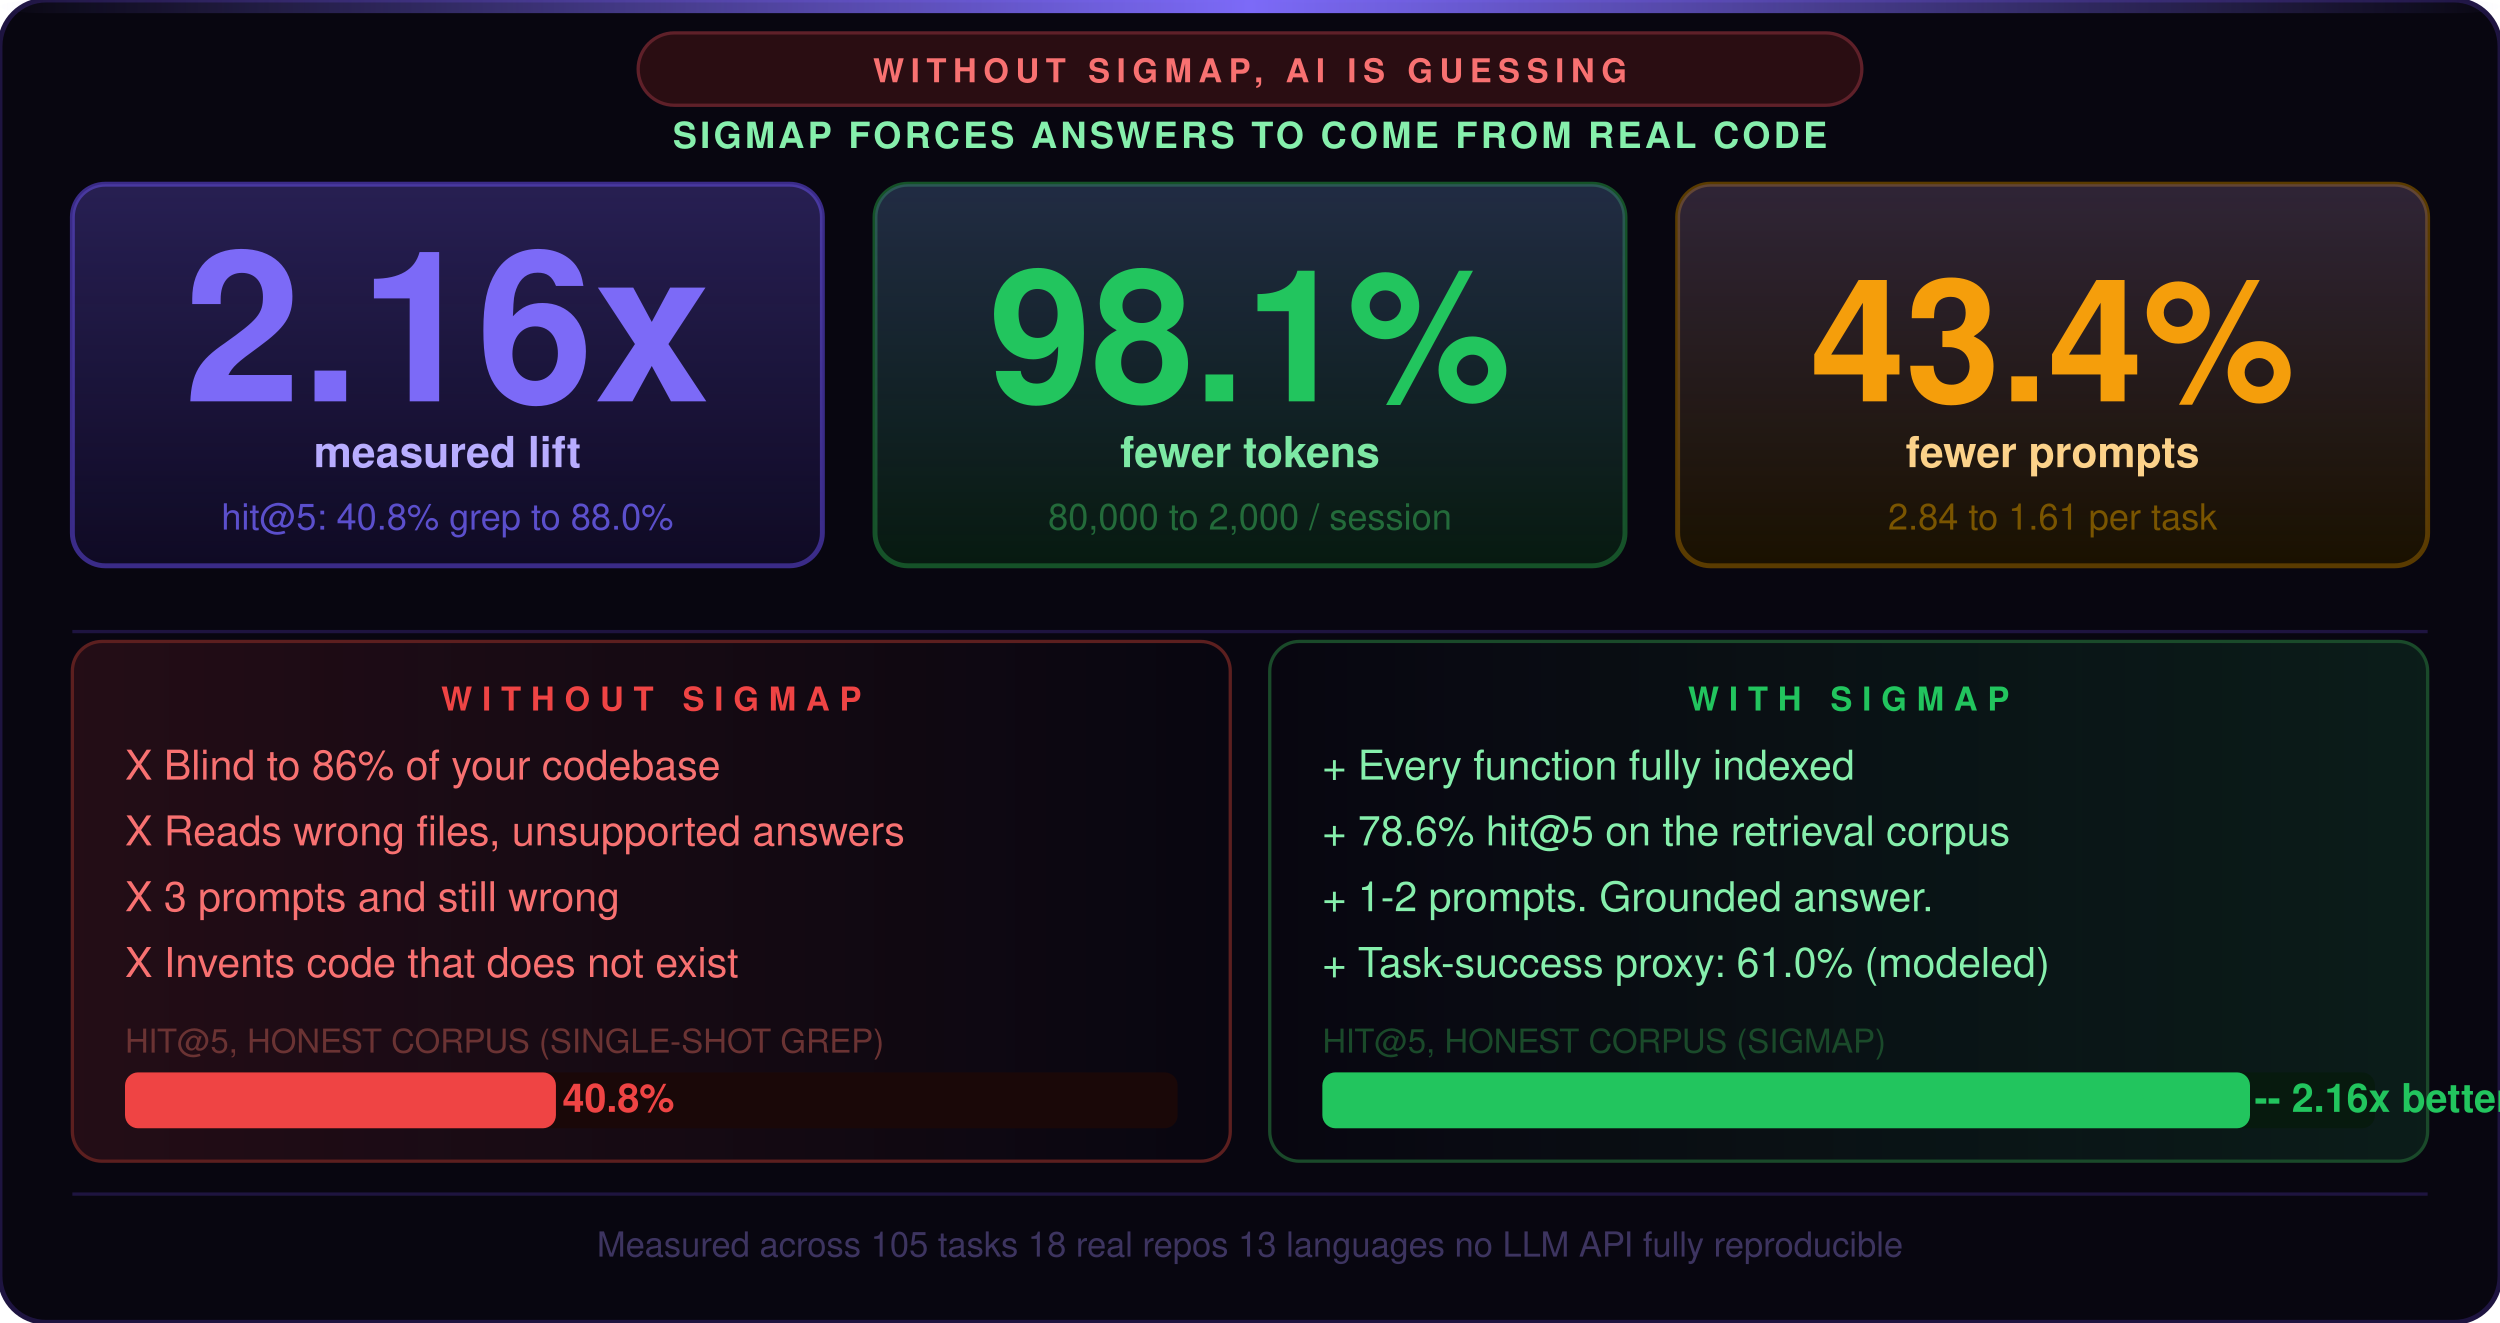
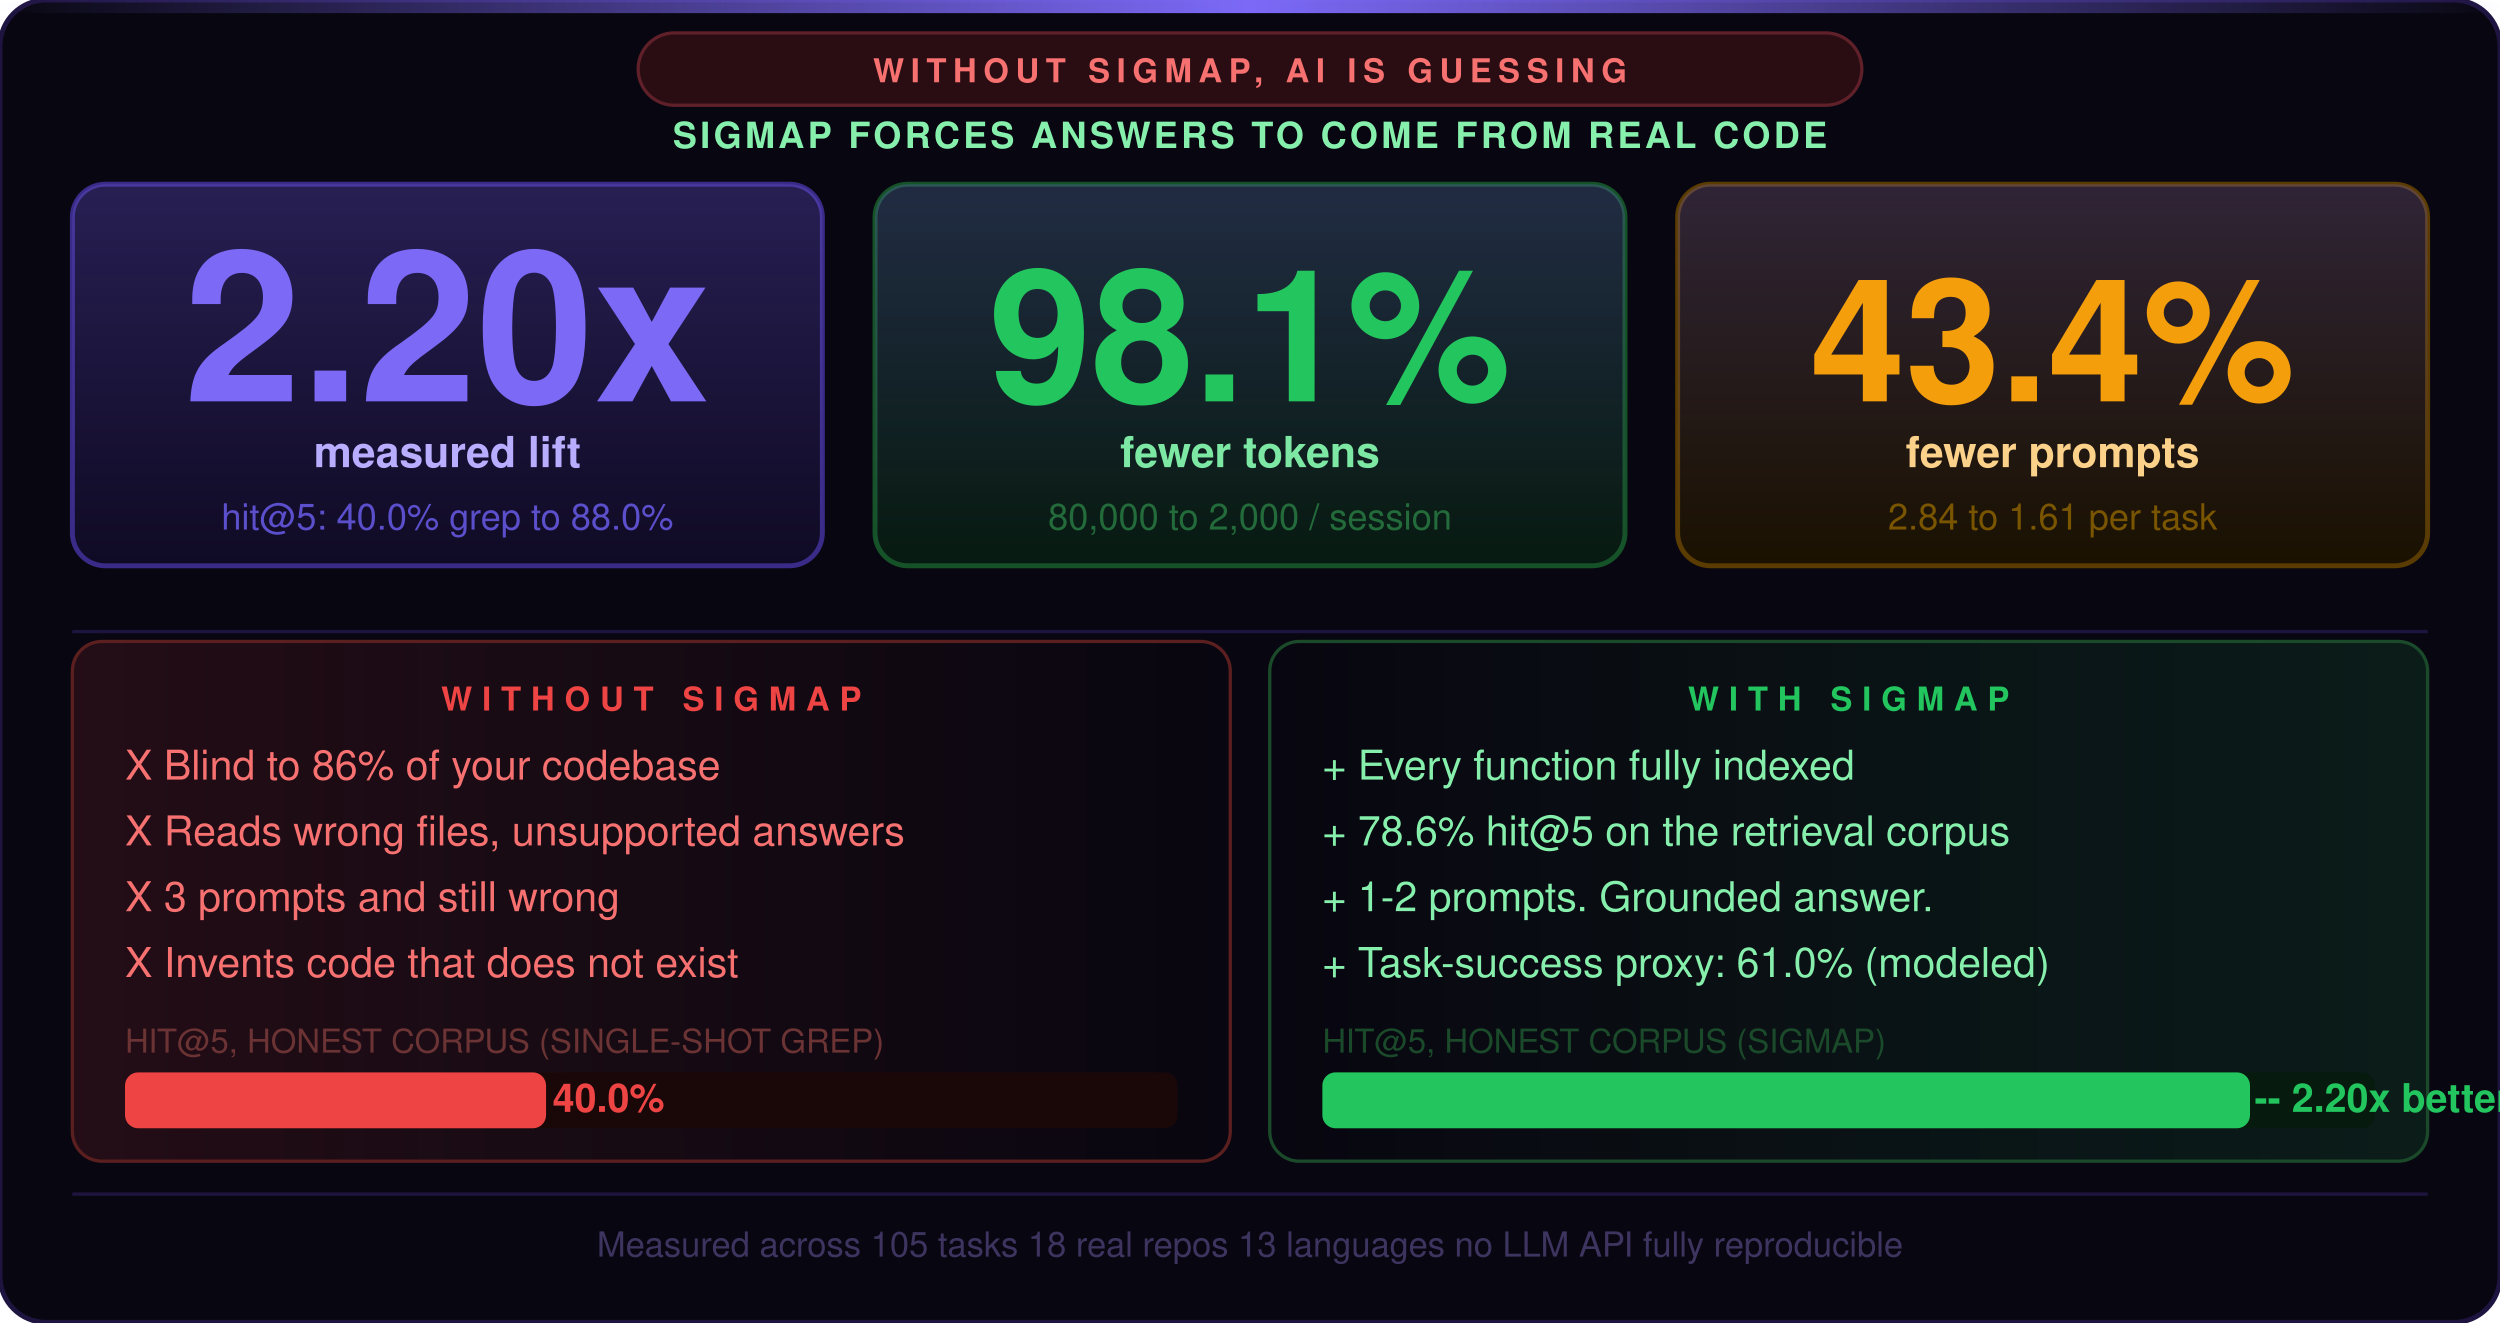
<svg xmlns="http://www.w3.org/2000/svg" viewBox="0 0 760 402" width="760" height="402" font-family="-apple-system,BlinkMacSystemFont,'Segoe UI',Helvetica,Arial,sans-serif">
  <rect width="760" height="402" fill="#080610" rx="14" />
  <rect width="760" height="402" fill="none" stroke="#1e1440" stroke-width="1.5" rx="14" />
  <defs>
    <linearGradient id="topglow" x1="0" x2="1" y1="0" y2="0">
      <stop offset="0%" stop-color="#7c6af7" stop-opacity="0" />
      <stop offset="50%" stop-color="#7c6af7" stop-opacity="1" />
      <stop offset="100%" stop-color="#7c6af7" stop-opacity="0" />
    </linearGradient>
    <linearGradient id="cardglow" x1="0" x2="0" y1="0" y2="1">
      <stop offset="0%" stop-color="#7c6af7" stop-opacity="0.22" />
      <stop offset="100%" stop-color="#7c6af7" stop-opacity="0" />
    </linearGradient>
    <linearGradient id="redglow" x1="0" x2="1" y1="0" y2="0">
      <stop offset="0%" stop-color="#ef4444" stop-opacity="0.12" />
      <stop offset="100%" stop-color="#ef4444" stop-opacity="0" />
    </linearGradient>
    <linearGradient id="greenglow" x1="0" x2="1" y1="0" y2="0">
      <stop offset="0%" stop-color="#22c55e" stop-opacity="0" />
      <stop offset="100%" stop-color="#22c55e" stop-opacity="0.12" />
    </linearGradient>
  </defs>
  <rect x="0" y="0" width="760" height="4" fill="url(#topglow)" rx="14" />
  <rect x="194" y="10" width="372" height="22" rx="11" fill="#2a0d12" stroke="#5f2029" stroke-width="1" />
  <text x="380" y="25" text-anchor="middle" font-size="10" font-weight="800" letter-spacing="2" fill="#f87171">WITHOUT SIGMAP, AI IS GUESSING</text>
  <text x="380" y="45" text-anchor="middle" font-size="11" font-weight="700" letter-spacing="1" fill="#86efac">SIGMAP FORCES ANSWERS TO COME FROM REAL CODE</text>
  <rect x="22" y="56" width="228" height="116" rx="10" fill="#0f0a24" stroke="#3a2b88" stroke-width="1.5" />
  <rect x="22" y="56" width="228" height="116" rx="10" fill="url(#cardglow)" />
-   <text x="136" y="122" text-anchor="middle" font-size="64" font-weight="900" fill="#7c6af7">2.16x</text>
+   <text x="136" y="122" text-anchor="middle" font-size="64" font-weight="900" fill="#7c6af7">2.20x</text>
  <text x="136" y="142" text-anchor="middle" font-size="13" font-weight="700" fill="#b8adff">measured lift</text>
-   <text x="136" y="161" text-anchor="middle" font-size="11" fill="#5b4fcc">hit@5: 40.8% grep to 88.0%</text>
+   <text x="136" y="161" text-anchor="middle" font-size="11" fill="#5b4fcc">hit@5: 40.0% grep to 88.0%</text>
  <rect x="266" y="56" width="228" height="116" rx="10" fill="#071a10" stroke="#155228" stroke-width="1.5" />
  <rect x="266" y="56" width="228" height="116" rx="10" fill="url(#cardglow)" />
  <text x="380" y="122" text-anchor="middle" font-size="56" font-weight="900" fill="#22c55e">98.1%</text>
  <text x="380" y="142" text-anchor="middle" font-size="13" font-weight="700" fill="#7de8a4">fewer tokens</text>
  <text x="380" y="161" text-anchor="middle" font-size="11" fill="#236b3a">80,000 to 2,000 / session</text>
  <rect x="510" y="56" width="228" height="116" rx="10" fill="#1a1100" stroke="#5a3b00" stroke-width="1.5" />
  <rect x="510" y="56" width="228" height="116" rx="10" fill="url(#cardglow)" />
  <text x="624" y="122" text-anchor="middle" font-size="52" font-weight="900" fill="#f59e0b">43.4%</text>
  <text x="624" y="142" text-anchor="middle" font-size="13" font-weight="700" fill="#fcd28a">fewer prompts</text>
  <text x="624" y="161" text-anchor="middle" font-size="11" fill="#7a5500">2.84 to 1.61 per task</text>
  <line x1="22" y1="192" x2="738" y2="192" stroke="#1e1440" stroke-width="1" />
  <rect x="22" y="195" width="352" height="158" rx="9" fill="url(#redglow)" />
  <rect x="22" y="195" width="352" height="158" rx="9" fill="none" stroke="#5c1f1f" stroke-width="1" />
  <text x="198" y="216" text-anchor="middle" font-size="10" font-weight="800" letter-spacing="3" fill="#ef4444">WITHOUT SIGMAP</text>
  <text x="38" y="237" font-size="12.5" fill="#f87171">X  Blind to 86% of your codebase</text>
  <text x="38" y="257" font-size="12.5" fill="#f87171">X  Reads wrong files, unsupported answers</text>
  <text x="38" y="277" font-size="12.5" fill="#f87171">X  3 prompts and still wrong</text>
  <text x="38" y="297" font-size="12.5" fill="#f87171">X  Invents code that does not exist</text>
  <text x="38" y="320" font-size="10" fill="#6b3333">HIT@5, HONEST CORPUS (SINGLE-SHOT GREP)</text>
  <rect x="38" y="326" width="320" height="17" fill="#1a0808" rx="4" />
-   <rect x="38" y="326" width="131" height="17" fill="#ef4444" rx="4" />
-   <text x="171" y="338" font-size="12" font-weight="800" fill="#ef4444">40.8%</text>
+   <rect x="38" y="326" width="128" height="17" fill="#ef4444" rx="4" />
+   <text x="168" y="338" font-size="12" font-weight="800" fill="#ef4444">40.0%</text>
  <rect x="386" y="195" width="352" height="158" rx="9" fill="url(#greenglow)" />
  <rect x="386" y="195" width="352" height="158" rx="9" fill="none" stroke="#1a4a2a" stroke-width="1" />
  <text x="562" y="216" text-anchor="middle" font-size="10" font-weight="800" letter-spacing="3" fill="#22c55e">WITH SIGMAP</text>
  <text x="402" y="237" font-size="12.5" fill="#86efac">+  Every function fully indexed</text>
  <text x="402" y="257" font-size="12.5" fill="#86efac">+  78.6% hit@5 on the retrieval corpus</text>
  <text x="402" y="277" font-size="12.5" fill="#86efac">+  1-2 prompts. Grounded answer.</text>
  <text x="402" y="297" font-size="12.5" fill="#86efac">+  Task-success proxy: 61.0% (modeled)</text>
  <text x="402" y="320" font-size="10" fill="#1a4a2a">HIT@5, HONEST CORPUS (SIGMAP)</text>
  <rect x="402" y="326" width="320" height="17" fill="#071a0e" rx="4" />
  <rect x="402" y="326" width="282" height="17" fill="#22c55e" rx="4" />
-   <text x="648" y="338" font-size="12" font-weight="800" fill="#22c55e">88.0% -- 2.16x better</text>
+   <text x="648" y="338" font-size="12" font-weight="800" fill="#22c55e">88.0% -- 2.20x better</text>
  <line x1="22" y1="363" x2="738" y2="363" stroke="#1e1440" stroke-width="1" />
  <text x="380" y="382" text-anchor="middle" font-size="10.5" fill="#3d3460">Measured across 105 tasks  18 real repos  13 languages  no LLM API  fully reproducible</text>
</svg>
